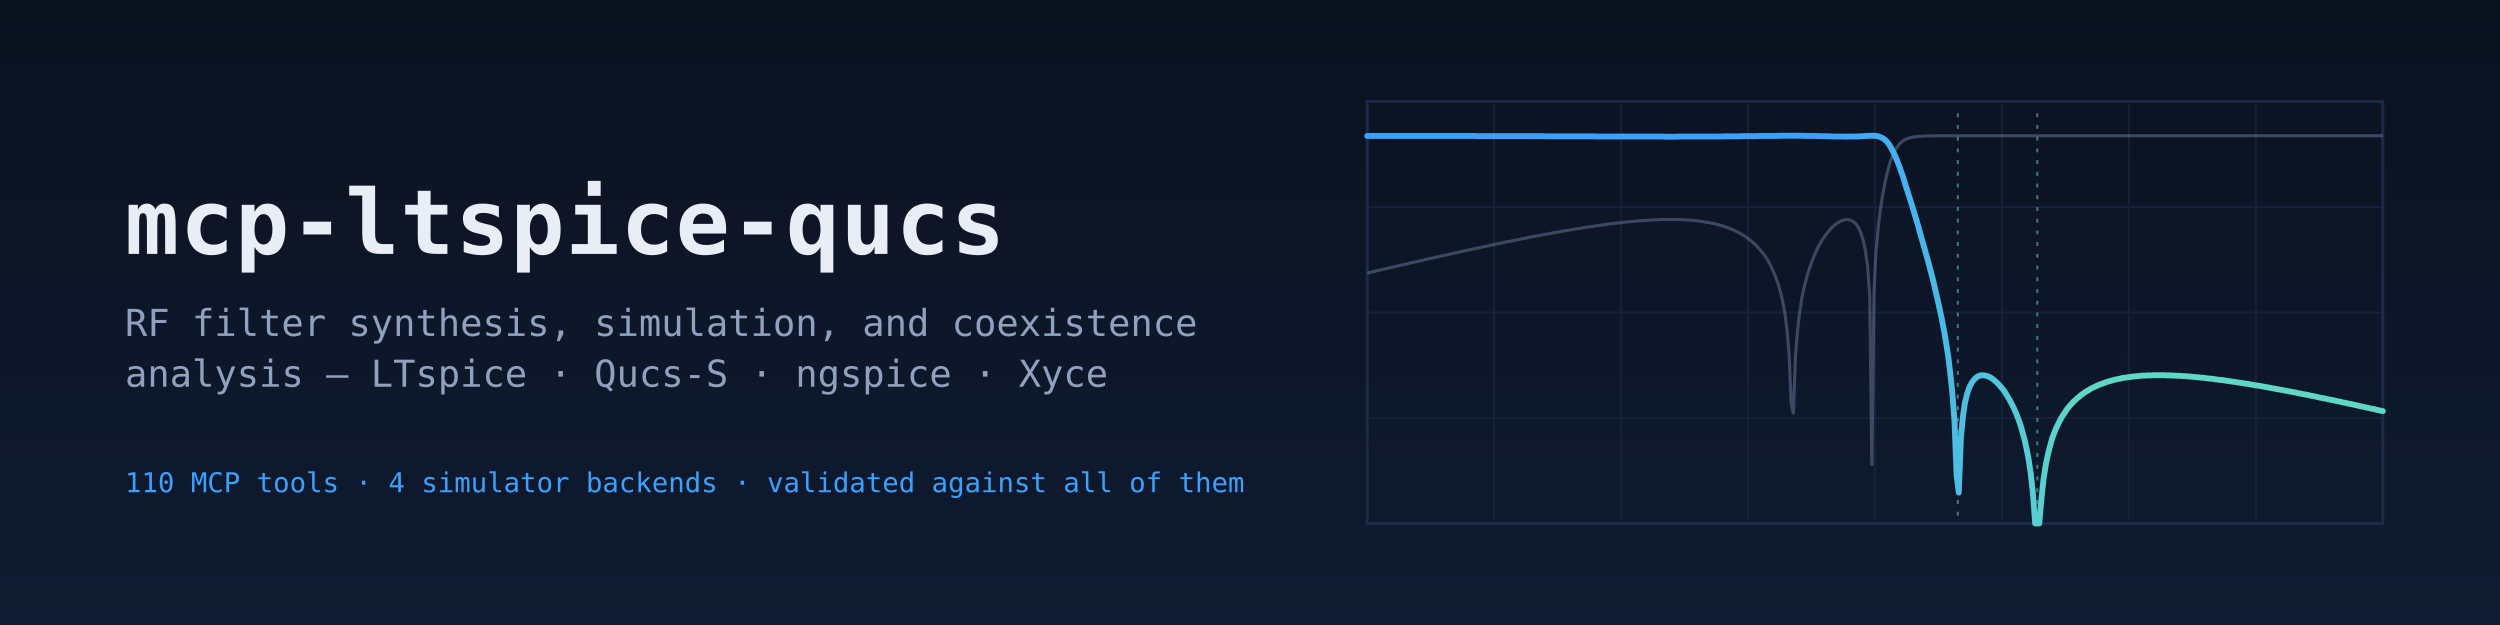
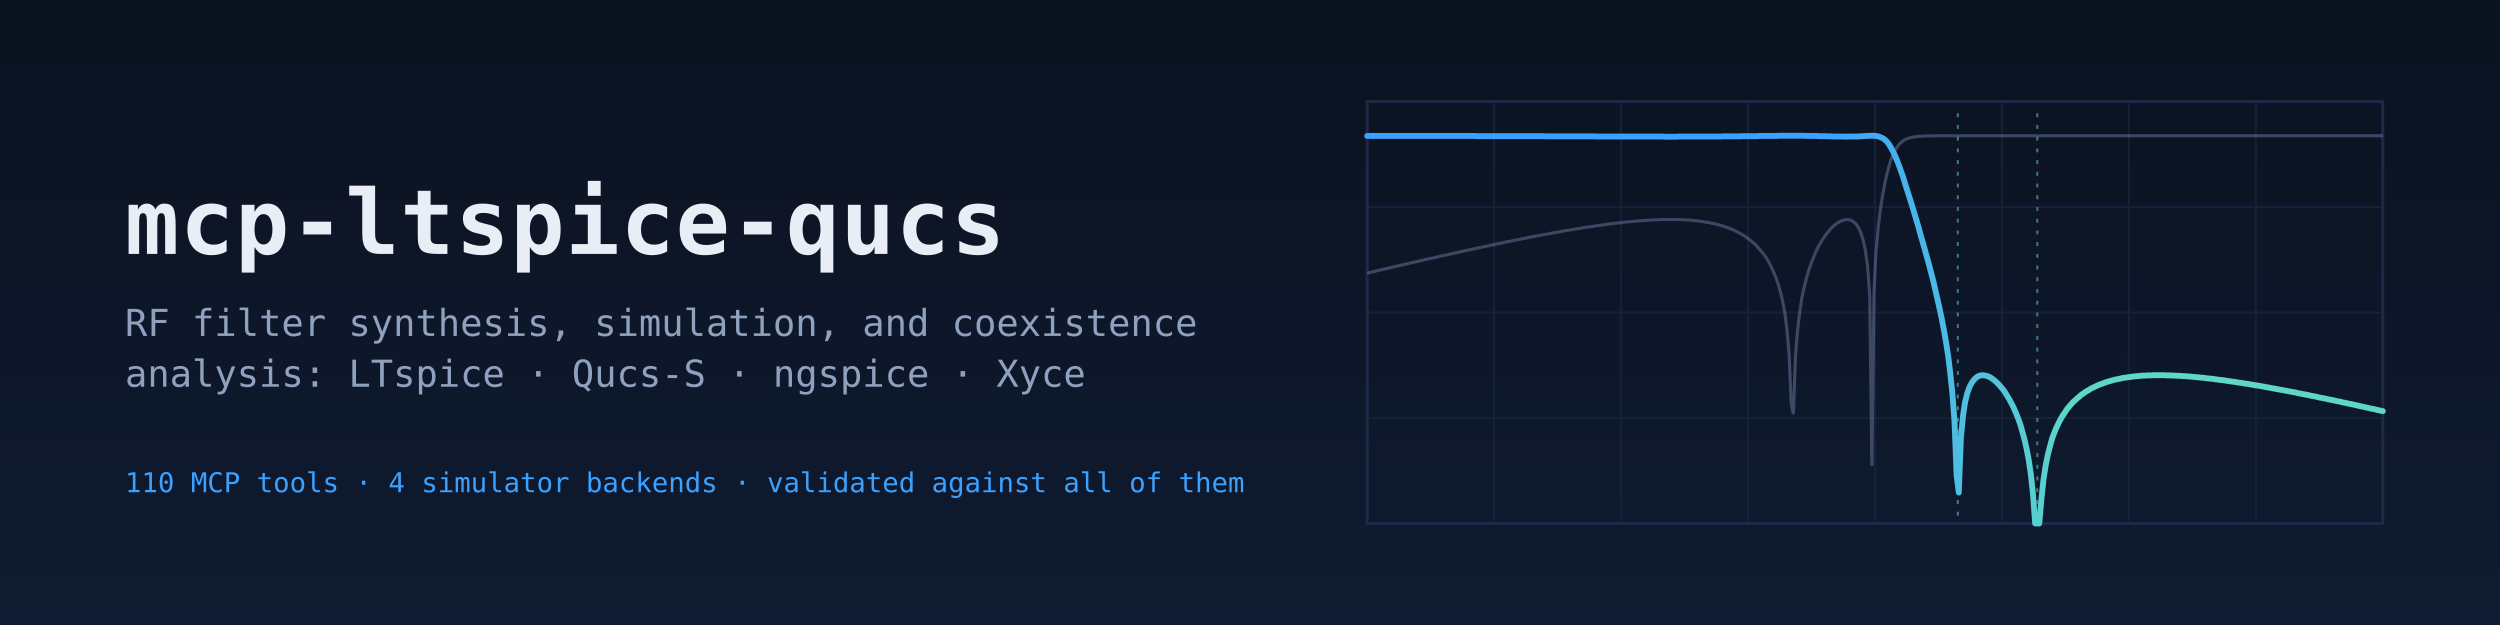
- <svg xmlns="http://www.w3.org/2000/svg" viewBox="0 0 1280 320" role="img" aria-label="mcp-ltspice-qucs — RF filter synthesis, simulation, and coexistence analysis via LTspice, Qucs-S, ngspice, and Xyce">
+ <svg xmlns="http://www.w3.org/2000/svg" viewBox="0 0 1280 320" role="img" aria-label="mcp-ltspice-qucs: RF filter synthesis, simulation, and coexistence analysis via LTspice, Qucs-S, ngspice, and Xyce">
  <defs>
    <linearGradient id="bbg" x1="0" y1="0" x2="0" y2="1">
      <stop offset="0%" stop-color="#0B1220" />
      <stop offset="100%" stop-color="#101B31" />
    </linearGradient>
    <linearGradient id="bcv" x1="0" y1="0" x2="1" y2="0">
      <stop offset="0%" stop-color="#3AA1FF" />
      <stop offset="45%" stop-color="#3AA1FF" />
      <stop offset="70%" stop-color="#5FD7C8" />
      <stop offset="100%" stop-color="#5FD7C8" />
    </linearGradient>
  </defs>
  <rect x="0" y="0" width="1280" height="320" rx="0" fill="url(#bbg)" />
  <g>
    <line x1="765.0" y1="52" x2="765.0" y2="268" stroke="#15213A" stroke-width="1" />
    <line x1="830.0" y1="52" x2="830.0" y2="268" stroke="#15213A" stroke-width="1" />
    <line x1="895.0" y1="52" x2="895.0" y2="268" stroke="#15213A" stroke-width="1" />
    <line x1="960.0" y1="52" x2="960.0" y2="268" stroke="#15213A" stroke-width="1" />
    <line x1="1025.0" y1="52" x2="1025.0" y2="268" stroke="#15213A" stroke-width="1" />
    <line x1="1090.0" y1="52" x2="1090.0" y2="268" stroke="#15213A" stroke-width="1" />
    <line x1="1155.0" y1="52" x2="1155.0" y2="268" stroke="#15213A" stroke-width="1" />
    <line x1="700" y1="106.0" x2="1220" y2="106.0" stroke="#15213A" stroke-width="1" />
    <line x1="700" y1="160.0" x2="1220" y2="160.0" stroke="#15213A" stroke-width="1" />
    <line x1="700" y1="214.0" x2="1220" y2="214.0" stroke="#15213A" stroke-width="1" />
    <line x1="1002.4" y1="58.0" x2="1002.4" y2="268.0" stroke="#5FD7C8" stroke-width="1" stroke-dasharray="2 4" opacity="0.55" />
    <line x1="1043.1" y1="58.0" x2="1043.1" y2="268.0" stroke="#5FD7C8" stroke-width="1" stroke-dasharray="2 4" opacity="0.55" />
    <rect x="700" y="52" width="520" height="216" fill="none" stroke="#1C2A47" stroke-width="1.5" />
    <path d="M700.0,139.8L701.1,139.6L702.2,139.3L703.3,139.1L704.3,138.8L705.4,138.5L706.5,138.3L707.6,138.0L708.7,137.8L709.8,137.5L710.9,137.3L711.9,137.0L713.0,136.8L714.1,136.5L715.2,136.3L716.3,136.0L717.4,135.8L718.5,135.5L719.5,135.3L720.6,135.0L721.7,134.8L722.8,134.5L723.9,134.3L725.0,134.0L726.1,133.8L727.1,133.5L728.2,133.3L729.3,133.0L730.4,132.8L731.5,132.5L732.6,132.3L733.7,132.1L734.7,131.8L735.8,131.6L736.9,131.3L738.0,131.1L739.1,130.8L740.2,130.6L741.3,130.4L742.3,130.1L743.4,129.9L744.5,129.6L745.6,129.4L746.7,129.2L747.8,128.9L748.9,128.7L749.9,128.4L751.0,128.2L752.1,128.0L753.2,127.7L754.3,127.5L755.4,127.3L756.5,127.0L757.5,126.8L758.6,126.6L759.7,126.3L760.8,126.1L761.9,125.9L763.0,125.6L764.1,125.4L765.1,125.2L766.2,124.9L767.3,124.7L768.4,124.5L769.5,124.3L770.6,124.0L771.6,123.8L772.7,123.6L773.8,123.4L774.9,123.2L776.0,122.9L777.1,122.7L778.2,122.5L779.2,122.3L780.3,122.1L781.4,121.9L782.5,121.6L783.6,121.4L784.7,121.2L785.8,121.0L786.8,120.8L787.9,120.6L789.0,120.4L790.1,120.2L791.2,120.0L792.3,119.8L793.4,119.6L794.4,119.4L795.5,119.2L796.6,119.0L797.7,118.8L798.8,118.6L799.9,118.4L801.0,118.2L802.0,118.0L803.1,117.9L804.2,117.7L805.3,117.5L806.4,117.3L807.5,117.1L808.6,117.0L809.6,116.8L810.7,116.6L811.8,116.4L812.9,116.3L814.0,116.1L815.1,116.0L816.2,115.8L817.2,115.6L818.3,115.5L819.4,115.3L820.5,115.2L821.6,115.0L822.7,114.9L823.8,114.7L824.8,114.6L825.9,114.5L827.0,114.3L828.1,114.2L829.2,114.1L830.3,114.0L831.4,113.8L832.4,113.7L833.5,113.6L834.6,113.5L835.7,113.4L836.8,113.3L837.9,113.2L839.0,113.1L840.0,113.0L841.1,113.0L842.2,112.9L843.3,112.8L844.4,112.7L845.5,112.7L846.6,112.6L847.6,112.6L848.7,112.5L849.8,112.5L850.9,112.4L852.0,112.4L853.1,112.4L854.2,112.4L855.2,112.4L856.3,112.4L857.4,112.4L858.5,112.4L859.6,112.4L860.7,112.5L861.8,112.5L862.8,112.6L863.9,112.6L865.0,112.7L866.1,112.8L867.2,112.9L868.3,113.0L869.4,113.1L870.4,113.3L871.5,113.4L872.6,113.6L873.7,113.8L874.8,113.9L875.9,114.2L877.0,114.4L878.0,114.6L879.1,114.9L880.2,115.2L881.3,115.5L882.4,115.8L883.5,116.2L884.6,116.6L885.6,117.0L886.7,117.4L887.8,117.9L888.9,118.4L890.0,119.0L891.1,119.6L892.2,120.2L893.2,120.9L894.3,121.6L895.4,122.4L896.5,123.3L897.6,124.2L898.7,125.2L899.7,126.3L900.8,127.5L901.9,128.8L903.0,130.2L904.1,131.7L905.2,133.5L906.3,135.4L907.3,137.6L908.4,140.0L909.5,142.8L910.6,146.1L911.7,149.9L912.8,154.6L913.9,160.6L914.9,168.7L916.0,181.0L917.1,206.9L918.2,212.1L919.3,182.0L920.4,168.5L921.5,159.5L922.5,152.9L923.6,147.6L924.7,143.1L925.8,139.3L926.9,136.0L928.0,133.1L929.1,130.4L930.1,128.1L931.2,125.9L932.3,124.0L933.4,122.2L934.5,120.6L935.6,119.2L936.7,117.9L937.7,116.7L938.8,115.7L939.9,114.8L941.0,114.0L942.1,113.4L943.2,112.9L944.3,112.6L945.3,112.4L946.4,112.5L947.5,112.7L948.6,113.3L949.7,114.1L950.8,115.4L951.9,117.2L952.9,119.7L954.0,123.2L955.1,128.3L956.2,136.4L957.3,151.5L958.4,238.5L959.5,149.0L960.5,129.1L961.6,116.8L962.7,107.7L963.8,100.5L964.9,94.5L966.0,89.5L967.1,85.4L968.1,81.9L969.2,79.2L970.3,76.9L971.4,75.2L972.5,73.8L973.6,72.7L974.7,71.9L975.7,71.3L976.8,70.9L977.9,70.5L979.0,70.3L980.1,70.1L981.2,69.9L982.3,69.8L983.3,69.8L984.4,69.7L985.5,69.6L986.6,69.6L987.7,69.6L988.8,69.6L989.9,69.5L990.9,69.5L992.0,69.5L993.1,69.5L994.2,69.5L995.3,69.5L996.4,69.5L997.5,69.5L998.5,69.5L999.6,69.5L1000.7,69.5L1001.8,69.5L1002.9,69.5L1004.0,69.5L1005.1,69.5L1006.1,69.5L1007.2,69.5L1008.3,69.5L1009.4,69.5L1010.5,69.5L1011.6,69.5L1012.7,69.5L1013.7,69.5L1014.8,69.5L1015.9,69.5L1017.0,69.5L1018.1,69.5L1019.2,69.5L1020.3,69.5L1021.3,69.5L1022.4,69.5L1023.5,69.5L1024.6,69.5L1025.7,69.5L1026.8,69.5L1027.8,69.5L1028.9,69.5L1030.0,69.5L1031.1,69.5L1032.2,69.5L1033.3,69.5L1034.4,69.5L1035.4,69.5L1036.5,69.5L1037.6,69.5L1038.7,69.5L1039.8,69.5L1040.9,69.5L1042.0,69.5L1043.0,69.5L1044.1,69.5L1045.2,69.5L1046.3,69.5L1047.4,69.5L1048.5,69.5L1049.6,69.5L1050.6,69.5L1051.7,69.5L1052.8,69.5L1053.9,69.5L1055.0,69.5L1056.1,69.5L1057.2,69.5L1058.2,69.5L1059.3,69.5L1060.4,69.5L1061.5,69.5L1062.6,69.5L1063.7,69.5L1064.8,69.5L1065.8,69.5L1066.9,69.5L1068.0,69.5L1069.1,69.5L1070.2,69.5L1071.3,69.5L1072.4,69.5L1073.4,69.5L1074.5,69.5L1075.6,69.5L1076.7,69.5L1077.8,69.5L1078.9,69.5L1080.0,69.5L1081.0,69.5L1082.1,69.5L1083.2,69.5L1084.3,69.5L1085.4,69.5L1086.5,69.5L1087.6,69.5L1088.6,69.5L1089.7,69.5L1090.8,69.5L1091.9,69.5L1093.0,69.5L1094.1,69.5L1095.2,69.5L1096.2,69.5L1097.3,69.5L1098.4,69.5L1099.5,69.5L1100.6,69.5L1101.7,69.5L1102.8,69.5L1103.8,69.5L1104.9,69.5L1106.0,69.5L1107.1,69.5L1108.2,69.5L1109.3,69.5L1110.4,69.5L1111.4,69.5L1112.5,69.5L1113.6,69.5L1114.7,69.5L1115.8,69.5L1116.9,69.5L1118.0,69.5L1119.0,69.5L1120.1,69.5L1121.2,69.5L1122.3,69.5L1123.4,69.5L1124.5,69.5L1125.6,69.5L1126.6,69.5L1127.7,69.5L1128.8,69.5L1129.9,69.5L1131.0,69.5L1132.1,69.5L1133.2,69.5L1134.2,69.5L1135.3,69.5L1136.4,69.5L1137.5,69.5L1138.6,69.5L1139.7,69.5L1140.8,69.5L1141.8,69.5L1142.9,69.5L1144.0,69.5L1145.1,69.5L1146.2,69.5L1147.3,69.5L1148.4,69.5L1149.4,69.5L1150.5,69.5L1151.6,69.5L1152.7,69.5L1153.8,69.5L1154.9,69.5L1155.9,69.5L1157.0,69.5L1158.1,69.5L1159.2,69.5L1160.3,69.5L1161.4,69.5L1162.5,69.5L1163.5,69.5L1164.6,69.5L1165.7,69.5L1166.8,69.5L1167.9,69.5L1169.0,69.5L1170.1,69.5L1171.1,69.5L1172.2,69.5L1173.3,69.5L1174.4,69.5L1175.5,69.5L1176.6,69.5L1177.7,69.5L1178.7,69.5L1179.8,69.5L1180.9,69.5L1182.0,69.5L1183.1,69.5L1184.2,69.5L1185.3,69.5L1186.3,69.5L1187.4,69.5L1188.5,69.5L1189.6,69.5L1190.7,69.5L1191.8,69.5L1192.9,69.5L1193.9,69.5L1195.0,69.5L1196.1,69.5L1197.2,69.5L1198.3,69.5L1199.4,69.5L1200.5,69.5L1201.5,69.5L1202.6,69.5L1203.7,69.5L1204.8,69.5L1205.9,69.5L1207.0,69.5L1208.1,69.5L1209.1,69.5L1210.2,69.5L1211.3,69.5L1212.4,69.5L1213.5,69.5L1214.6,69.5L1215.7,69.5L1216.7,69.5L1217.8,69.5L1218.9,69.5L1220.0,69.5" fill="none" stroke="#7286A8" stroke-width="1.6" opacity="0.45" />
    <path d="M700.0,69.6L701.1,69.6L702.2,69.6L703.3,69.6L704.3,69.6L705.4,69.6L706.5,69.6L707.6,69.6L708.7,69.6L709.8,69.6L710.9,69.6L711.9,69.6L713.0,69.6L714.1,69.6L715.2,69.6L716.3,69.6L717.4,69.6L718.5,69.6L719.5,69.6L720.6,69.6L721.7,69.6L722.8,69.6L723.9,69.6L725.0,69.6L726.1,69.6L727.1,69.6L728.2,69.6L729.3,69.6L730.4,69.6L731.5,69.6L732.6,69.6L733.7,69.6L734.7,69.6L735.8,69.6L736.9,69.6L738.0,69.6L739.1,69.6L740.2,69.6L741.3,69.6L742.3,69.6L743.4,69.6L744.5,69.6L745.6,69.6L746.7,69.6L747.8,69.6L748.9,69.6L749.9,69.6L751.0,69.6L752.1,69.6L753.2,69.6L754.3,69.6L755.4,69.6L756.5,69.7L757.5,69.7L758.6,69.7L759.7,69.7L760.8,69.7L761.9,69.7L763.0,69.7L764.1,69.7L765.1,69.7L766.2,69.7L767.3,69.7L768.4,69.7L769.5,69.7L770.6,69.7L771.6,69.7L772.7,69.7L773.8,69.7L774.9,69.7L776.0,69.7L777.1,69.7L778.2,69.7L779.2,69.7L780.3,69.7L781.4,69.7L782.5,69.7L783.6,69.7L784.7,69.7L785.8,69.7L786.8,69.7L787.9,69.7L789.0,69.7L790.1,69.7L791.2,69.8L792.3,69.8L793.4,69.8L794.4,69.8L795.5,69.8L796.6,69.8L797.7,69.8L798.8,69.8L799.9,69.8L801.0,69.8L802.0,69.8L803.1,69.8L804.2,69.8L805.3,69.8L806.4,69.8L807.5,69.8L808.6,69.8L809.6,69.8L810.7,69.8L811.8,69.8L812.9,69.8L814.0,69.8L815.1,69.8L816.2,69.8L817.2,69.9L818.3,69.9L819.4,69.9L820.5,69.9L821.6,69.9L822.7,69.9L823.8,69.9L824.8,69.9L825.9,69.9L827.0,69.9L828.1,69.9L829.2,69.9L830.3,69.9L831.4,69.9L832.4,69.9L833.5,69.9L834.6,69.9L835.7,69.9L836.8,69.9L837.9,69.9L839.0,69.9L840.0,69.9L841.1,69.9L842.2,69.9L843.3,69.9L844.4,69.9L845.5,69.9L846.6,69.9L847.6,69.9L848.7,69.9L849.8,69.9L850.9,69.9L852.0,70.0L853.1,70.0L854.2,70.0L855.2,70.0L856.3,70.0L857.4,70.0L858.5,70.0L859.6,69.9L860.7,69.9L861.8,69.9L862.8,69.9L863.9,69.9L865.0,69.9L866.1,69.9L867.2,69.9L868.3,69.9L869.4,69.9L870.4,69.9L871.5,69.9L872.6,69.9L873.7,69.9L874.8,69.9L875.9,69.9L877.0,69.9L878.0,69.9L879.1,69.9L880.2,69.9L881.3,69.9L882.4,69.8L883.5,69.8L884.6,69.8L885.6,69.8L886.7,69.8L887.8,69.8L888.9,69.8L890.0,69.8L891.1,69.8L892.2,69.7L893.2,69.7L894.3,69.7L895.4,69.7L896.5,69.7L897.6,69.7L898.7,69.7L899.7,69.7L900.8,69.6L901.9,69.6L903.0,69.6L904.1,69.6L905.2,69.6L906.3,69.6L907.3,69.6L908.4,69.6L909.5,69.6L910.6,69.5L911.7,69.5L912.8,69.5L913.9,69.5L914.9,69.5L916.0,69.5L917.1,69.5L918.2,69.5L919.3,69.5L920.4,69.5L921.5,69.5L922.5,69.5L923.6,69.5L924.7,69.6L925.8,69.6L926.9,69.6L928.0,69.6L929.1,69.6L930.1,69.6L931.2,69.7L932.3,69.7L933.4,69.7L934.5,69.7L935.6,69.8L936.7,69.8L937.7,69.8L938.8,69.9L939.9,69.9L941.0,69.9L942.1,69.9L943.2,69.9L944.3,69.9L945.3,70.0L946.4,69.9L947.5,69.9L948.6,69.9L949.7,69.9L950.8,69.9L951.9,69.8L952.9,69.8L954.0,69.7L955.1,69.6L956.2,69.6L957.3,69.5L958.4,69.5L959.5,69.5L960.5,69.6L961.6,69.8L962.7,70.2L963.8,70.7L964.9,71.4L966.0,72.4L967.1,73.8L968.1,75.5L969.2,77.5L970.3,79.8L971.4,82.5L972.5,85.3L973.6,88.4L974.7,91.6L975.7,95.0L976.8,98.4L977.9,101.9L979.0,105.4L980.1,109.0L981.2,112.7L982.3,116.4L983.3,120.1L984.4,123.9L985.5,127.8L986.6,131.7L987.7,135.7L988.8,139.9L989.9,144.1L990.9,148.6L992.0,153.3L993.1,158.2L994.2,163.4L995.3,169.1L996.4,175.4L997.5,182.5L998.5,190.8L999.6,201.2L1000.7,215.8L1001.8,243.7L1002.9,252.2L1004.0,224.0L1005.1,212.6L1006.1,206.0L1007.2,201.5L1008.3,198.4L1009.4,196.2L1010.5,194.6L1011.6,193.5L1012.7,192.7L1013.7,192.3L1014.8,192.1L1015.9,192.2L1017.0,192.4L1018.1,192.8L1019.2,193.3L1020.3,194.1L1021.3,194.9L1022.4,195.9L1023.5,197.0L1024.6,198.3L1025.7,199.6L1026.8,201.2L1027.8,202.9L1028.9,204.7L1030.0,206.8L1031.1,209.0L1032.2,211.5L1033.3,214.3L1034.4,217.3L1035.4,220.9L1036.5,224.9L1037.6,229.7L1038.7,235.5L1039.8,242.9L1040.9,253.2L1042.0,268.0L1043.0,268.0L1044.1,268.0L1045.2,255.5L1046.3,245.3L1047.4,238.2L1048.5,232.8L1049.6,228.5L1050.6,224.8L1051.7,221.8L1052.8,219.1L1053.9,216.8L1055.0,214.7L1056.1,212.8L1057.2,211.2L1058.2,209.6L1059.3,208.3L1060.4,207.0L1061.5,205.8L1062.6,204.8L1063.7,203.8L1064.8,202.9L1065.8,202.0L1066.9,201.3L1068.0,200.5L1069.1,199.9L1070.2,199.2L1071.3,198.6L1072.4,198.1L1073.4,197.6L1074.5,197.1L1075.6,196.7L1076.7,196.3L1077.8,195.9L1078.9,195.5L1080.0,195.2L1081.0,194.9L1082.1,194.6L1083.2,194.3L1084.3,194.1L1085.4,193.9L1086.5,193.6L1087.6,193.4L1088.6,193.3L1089.7,193.1L1090.8,193.0L1091.9,192.8L1093.0,192.7L1094.1,192.6L1095.2,192.5L1096.2,192.4L1097.3,192.3L1098.4,192.3L1099.5,192.2L1100.6,192.2L1101.7,192.2L1102.8,192.1L1103.8,192.1L1104.9,192.1L1106.0,192.1L1107.1,192.1L1108.2,192.1L1109.3,192.2L1110.4,192.2L1111.4,192.2L1112.5,192.3L1113.6,192.3L1114.7,192.4L1115.8,192.4L1116.9,192.5L1118.0,192.6L1119.0,192.6L1120.1,192.7L1121.2,192.8L1122.3,192.9L1123.4,193.0L1124.5,193.1L1125.6,193.2L1126.6,193.3L1127.7,193.4L1128.8,193.5L1129.9,193.7L1131.0,193.8L1132.1,193.9L1133.2,194.0L1134.2,194.2L1135.3,194.3L1136.4,194.5L1137.5,194.6L1138.6,194.7L1139.7,194.9L1140.8,195.1L1141.8,195.2L1142.9,195.4L1144.0,195.5L1145.1,195.7L1146.2,195.9L1147.3,196.0L1148.4,196.2L1149.4,196.4L1150.5,196.5L1151.6,196.7L1152.7,196.9L1153.8,197.1L1154.9,197.3L1155.9,197.4L1157.0,197.6L1158.1,197.8L1159.2,198.0L1160.3,198.2L1161.4,198.4L1162.5,198.6L1163.5,198.8L1164.6,199.0L1165.7,199.2L1166.8,199.4L1167.9,199.6L1169.0,199.8L1170.1,200.0L1171.1,200.2L1172.2,200.4L1173.3,200.6L1174.4,200.8L1175.5,201.0L1176.6,201.3L1177.7,201.5L1178.7,201.7L1179.8,201.9L1180.9,202.1L1182.0,202.3L1183.1,202.6L1184.2,202.8L1185.3,203.0L1186.3,203.2L1187.4,203.5L1188.5,203.7L1189.6,203.9L1190.7,204.1L1191.8,204.4L1192.9,204.6L1193.9,204.8L1195.0,205.0L1196.1,205.3L1197.2,205.5L1198.3,205.7L1199.4,206.0L1200.5,206.2L1201.5,206.4L1202.6,206.7L1203.7,206.9L1204.8,207.1L1205.9,207.4L1207.0,207.6L1208.1,207.9L1209.1,208.1L1210.2,208.3L1211.3,208.6L1212.4,208.8L1213.5,209.1L1214.6,209.3L1215.7,209.5L1216.7,209.8L1217.8,210.0L1218.9,210.3L1220.0,210.5" fill="none" stroke="url(#bcv)" stroke-width="3" stroke-linejoin="round" stroke-linecap="round" />
  </g>
  <text x="64" y="130" font-family="ui-monospace,'SF Mono','Cascadia Code',Menlo,Consolas,monospace" font-size="46" font-weight="700" fill="#E8EDF6" letter-spacing="0.5">mcp-ltspice-qucs</text>
  <text x="64" y="172" font-family="ui-monospace,'SF Mono','Cascadia Code',Menlo,Consolas,monospace" font-size="19" fill="#8FA1BE">RF filter synthesis, simulation, and coexistence</text>
-   <text x="64" y="198" font-family="ui-monospace,'SF Mono','Cascadia Code',Menlo,Consolas,monospace" font-size="19" fill="#8FA1BE">analysis — LTspice · Qucs-S · ngspice · Xyce</text>
+   <text x="64" y="198" font-family="ui-monospace,'SF Mono','Cascadia Code',Menlo,Consolas,monospace" font-size="19" fill="#8FA1BE">analysis: LTspice · Qucs-S · ngspice · Xyce</text>
  <text x="64" y="252" font-family="ui-monospace,'SF Mono','Cascadia Code',Menlo,Consolas,monospace" font-size="14" fill="#3AA1FF">110 MCP tools · 4 simulator backends · validated against all of them</text>
</svg>
